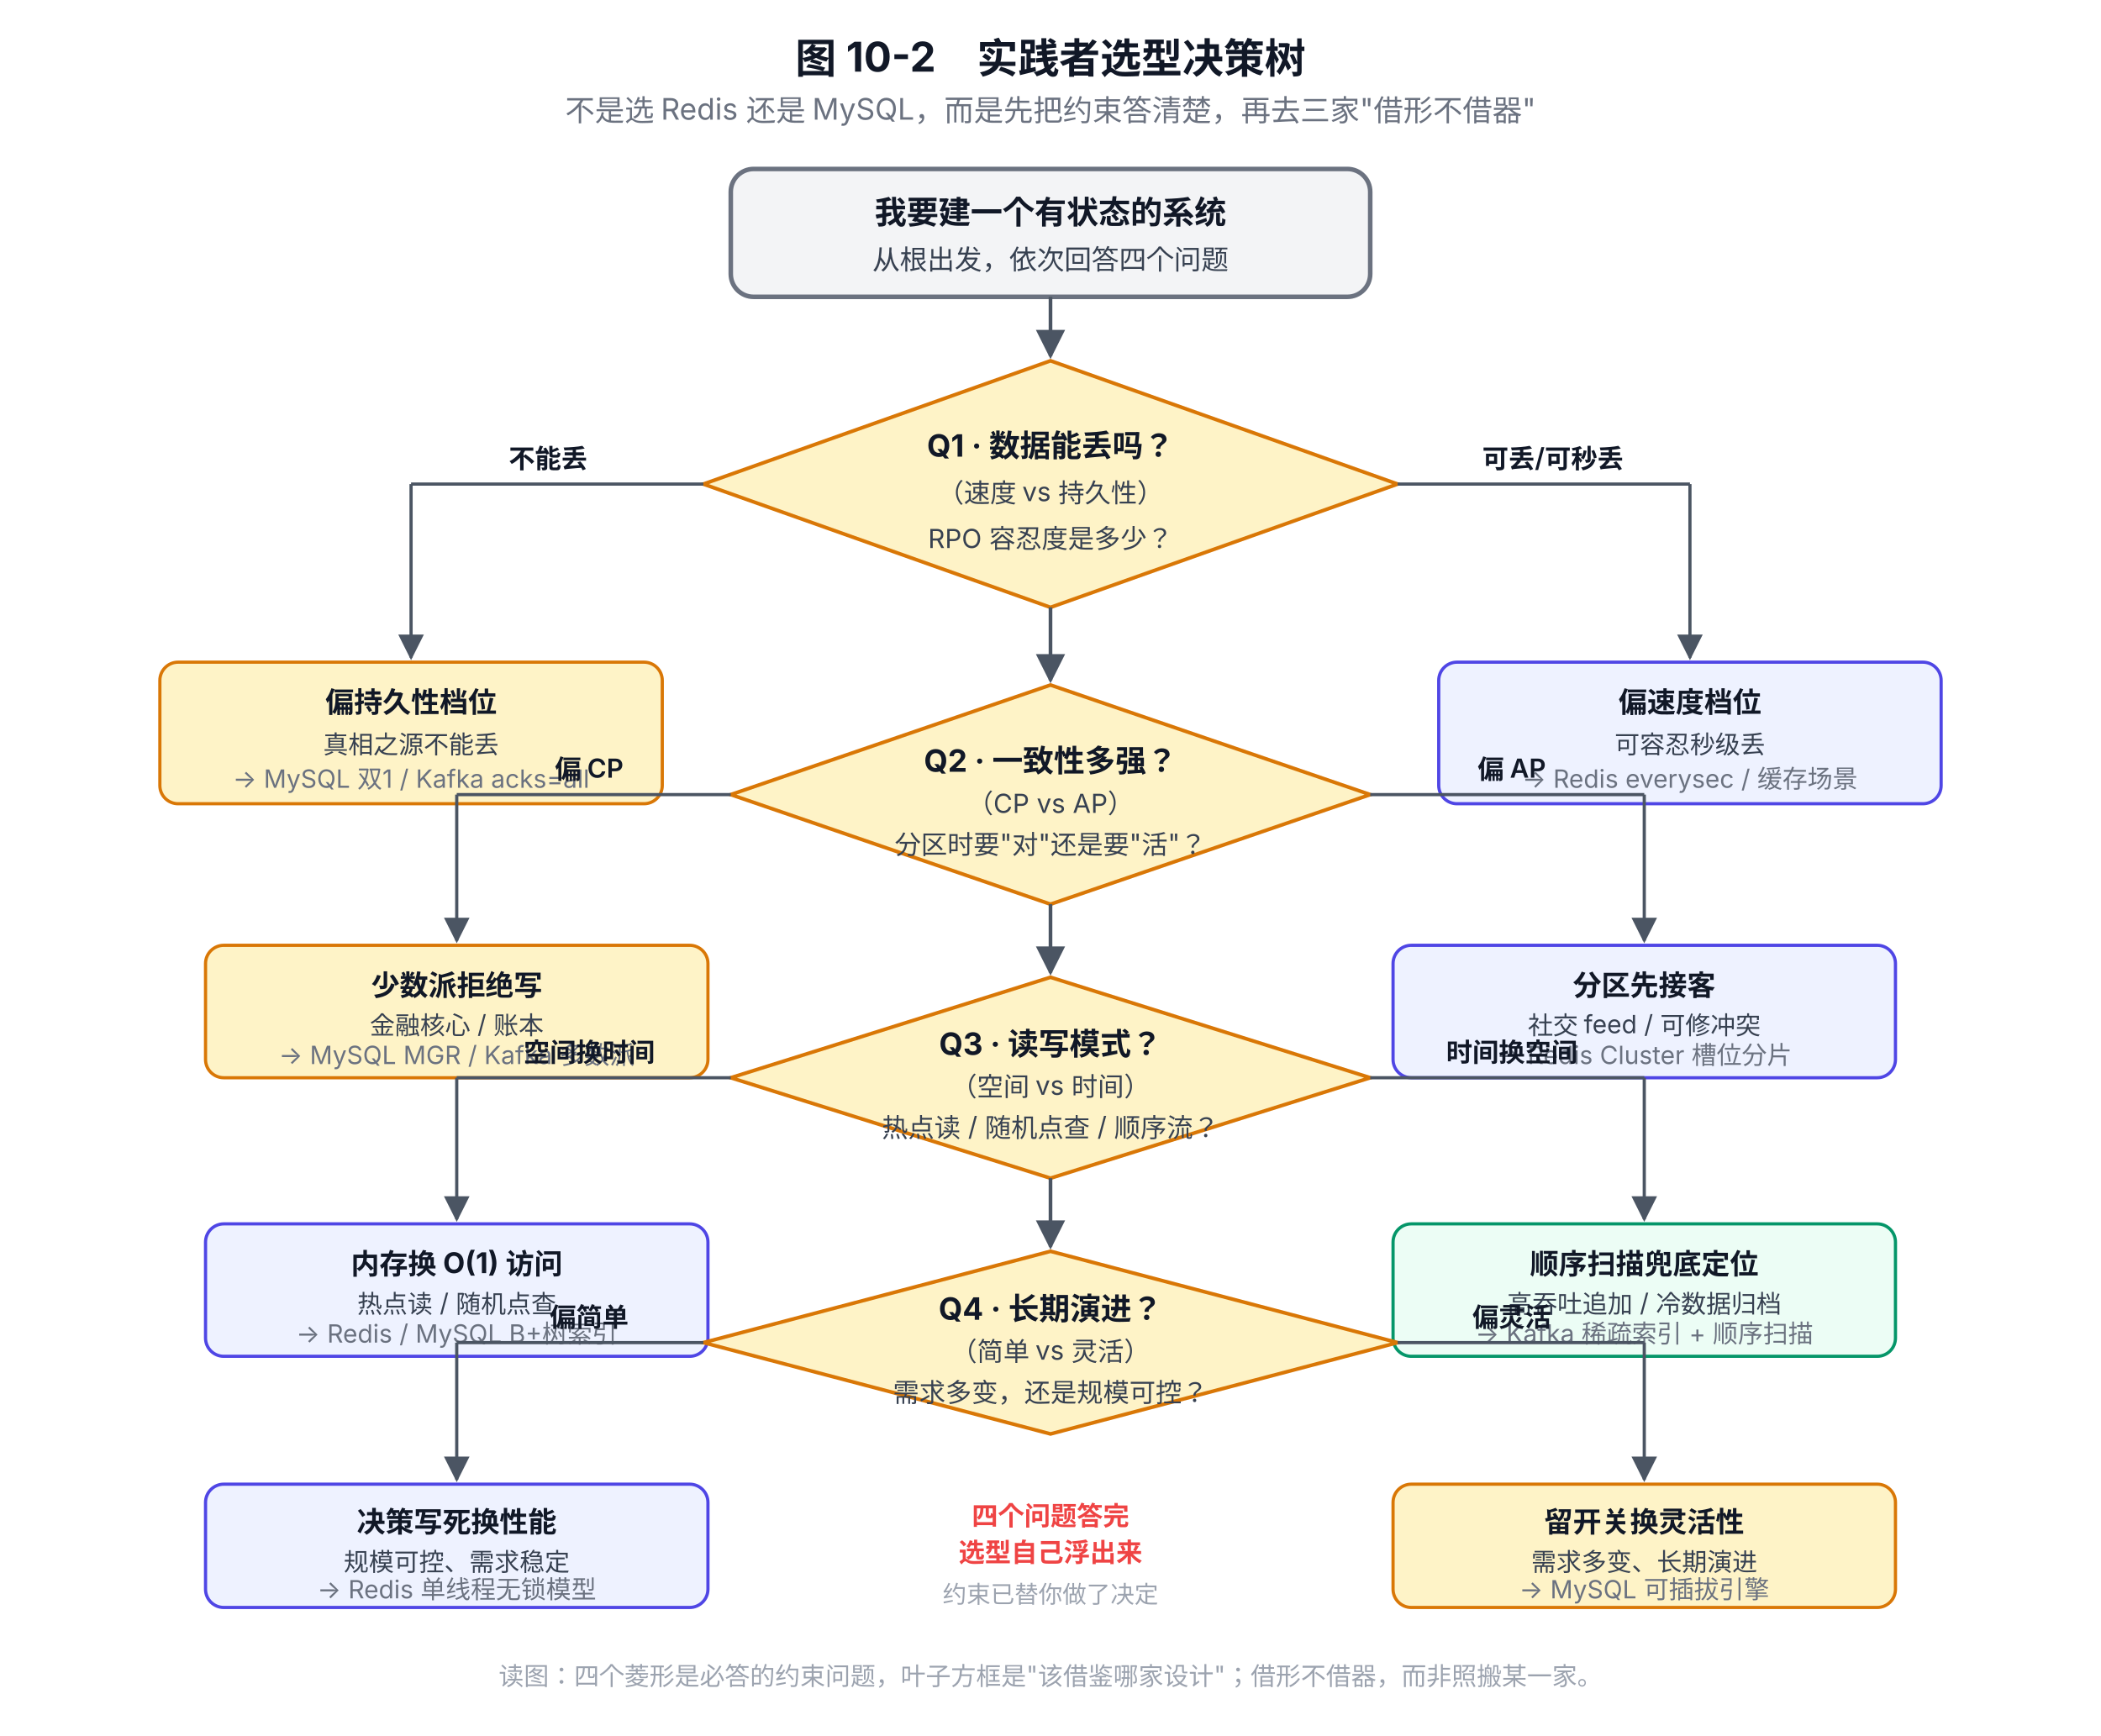
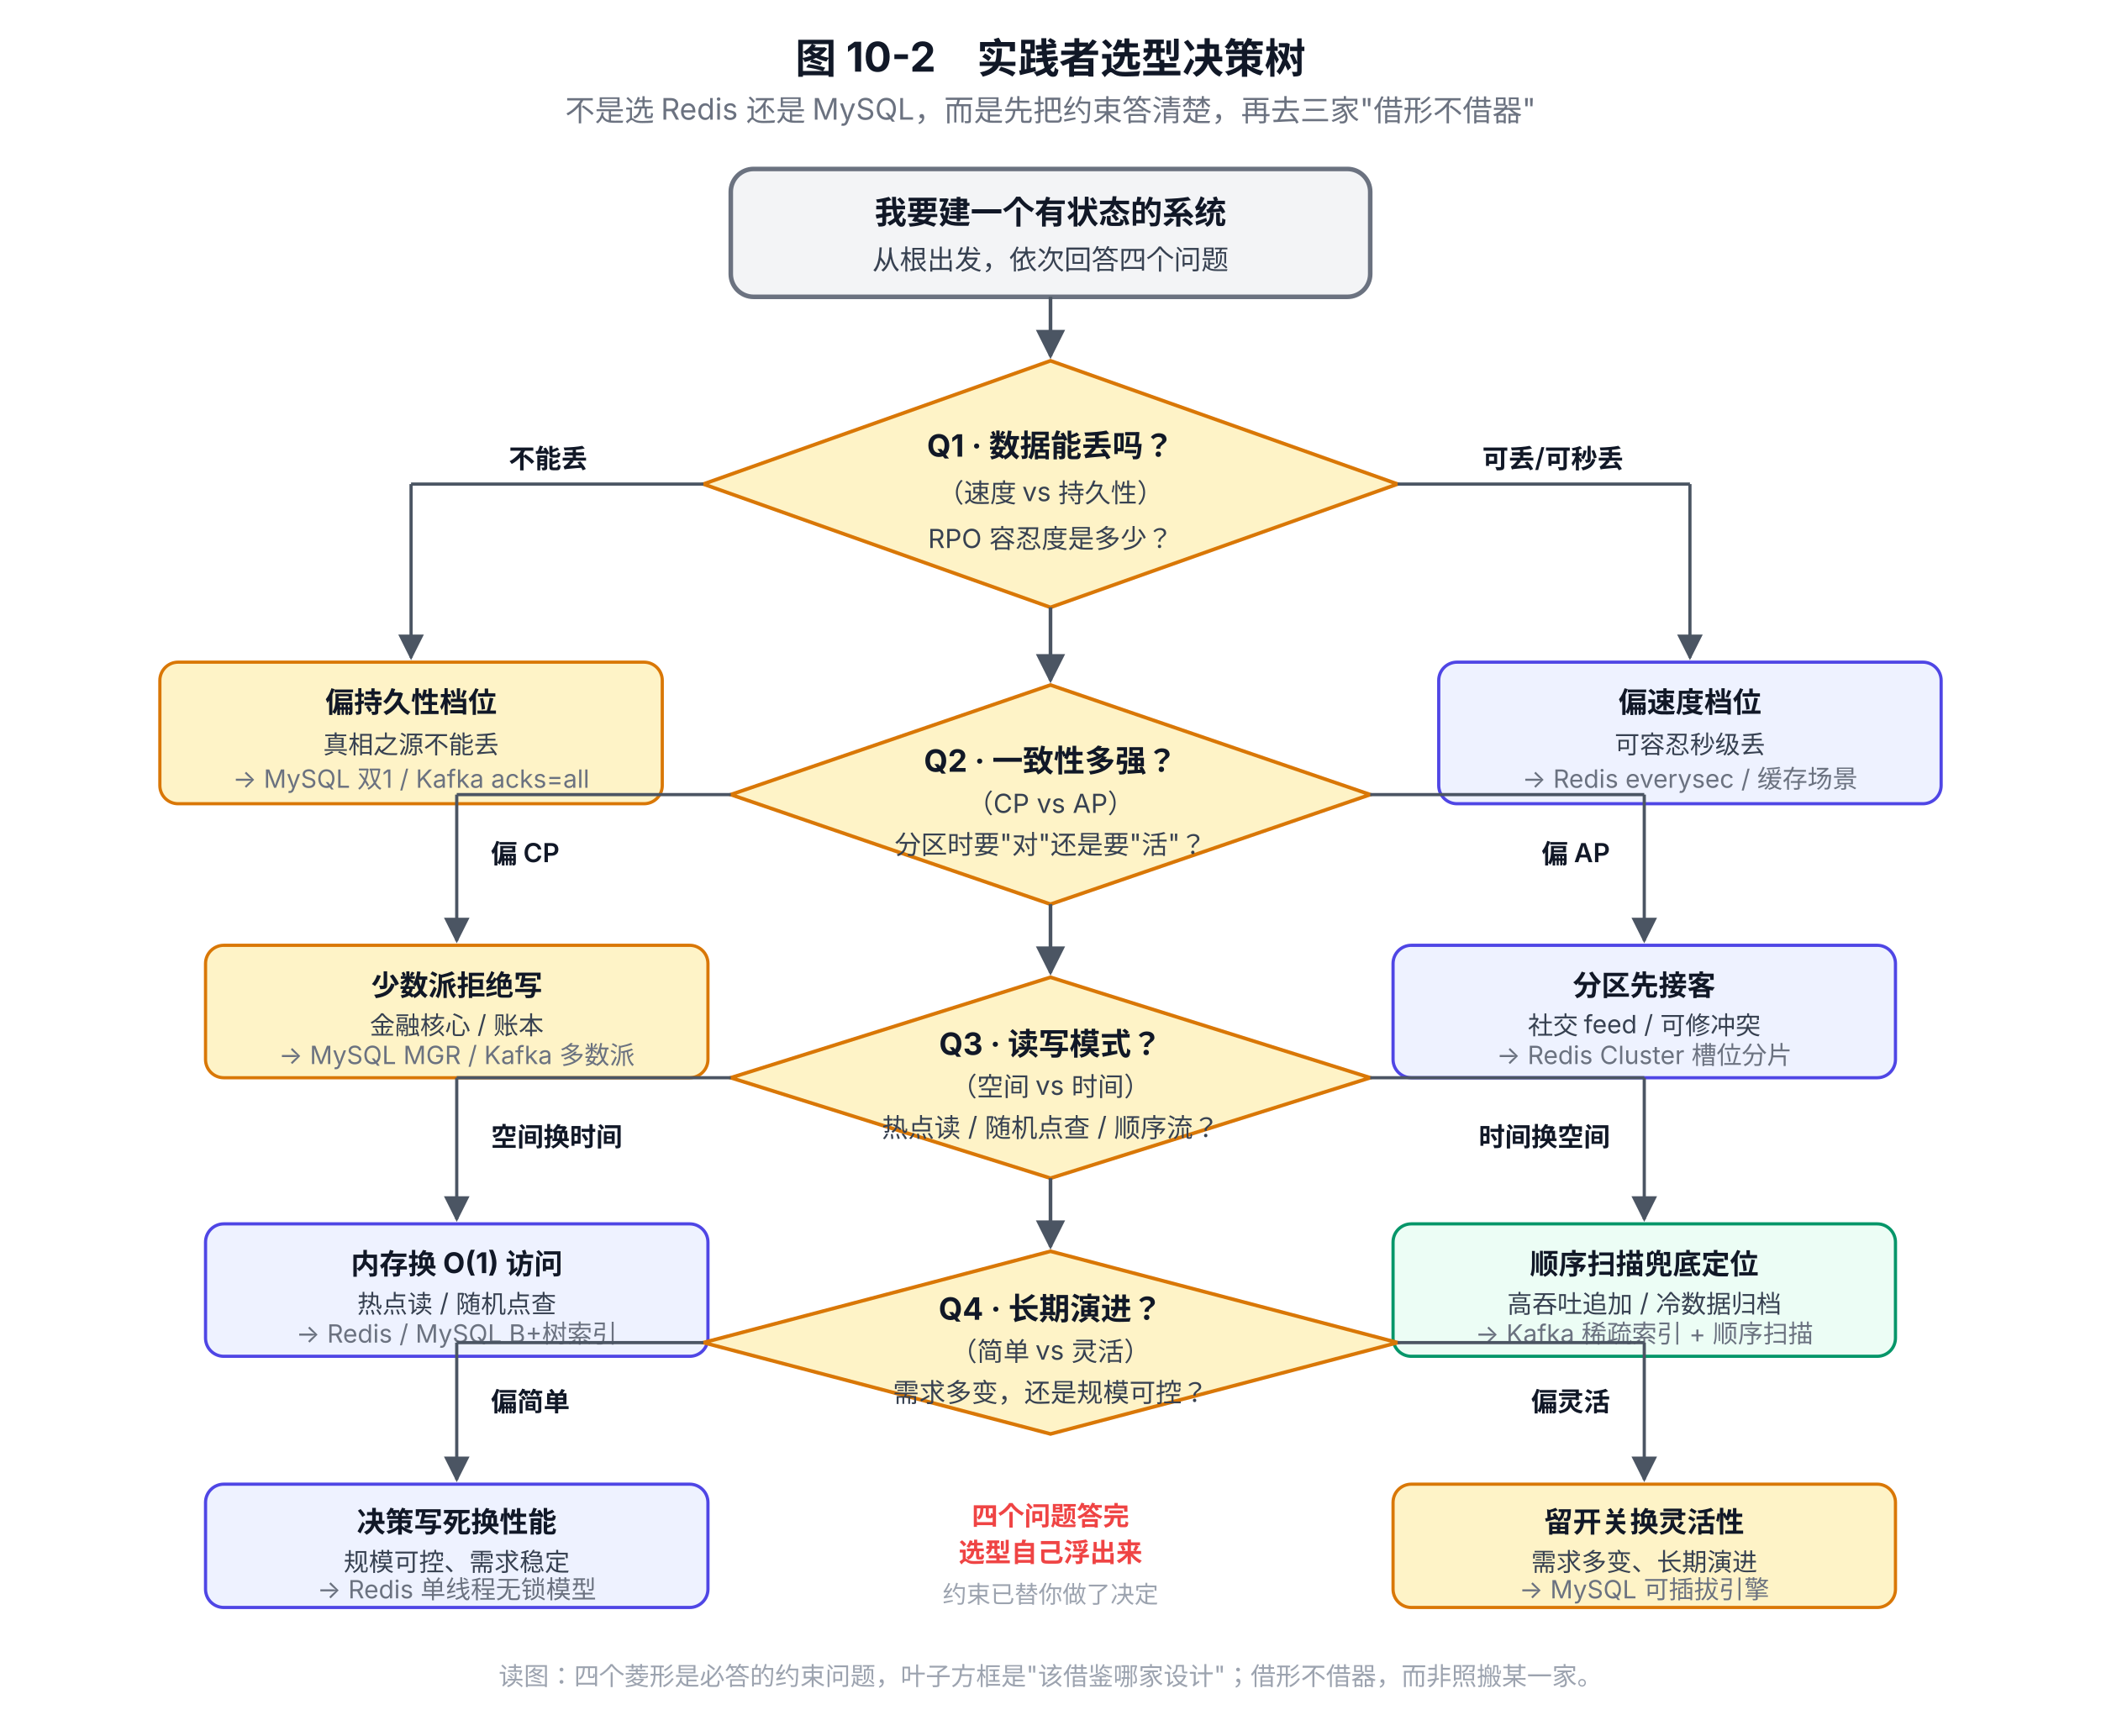
<svg xmlns="http://www.w3.org/2000/svg" viewBox="0 0 920 760" font-family="system-ui, -apple-system, 'PingFang SC', 'Microsoft YaHei', sans-serif">
  <defs>
    <marker id="arrow" viewBox="0 0 10 10" refX="9" refY="5" markerWidth="8" markerHeight="8" orient="auto-start-reverse">
      <path d="M0,0 L10,5 L0,10 z" fill="#4B5563" />
    </marker>
  </defs>
  <text x="460" y="32" text-anchor="middle" font-size="18" font-weight="700" fill="#111827">图 10-2　实践者选型决策树</text>
  <text x="460" y="53" text-anchor="middle" font-size="13" fill="#6B7280">不是选 Redis 还是 MySQL，而是先把约束答清楚，再去三家"借形不借器"</text>
  <rect x="320" y="74" width="280" height="56" rx="10" fill="#F3F4F6" stroke="#6B7280" stroke-width="2" />
  <text x="460" y="98" text-anchor="middle" font-size="14" font-weight="700" fill="#111827">我要建一个有状态的系统</text>
  <text x="460" y="118" text-anchor="middle" font-size="12" fill="#374151">从根出发，依次回答四个问题</text>
  <line x1="460" y1="130" x2="460" y2="156" stroke="#4B5563" stroke-width="1.6" marker-end="url(#arrow)" />
  <polygon points="460,158 612,212 460,266 308,212" fill="#FEF3C7" stroke="#D97706" stroke-width="1.6" />
  <text x="460" y="200" text-anchor="middle" font-size="13.5" font-weight="700" fill="#111827">Q1 · 数据能丢吗？</text>
  <text x="460" y="220" text-anchor="middle" font-size="11.5" fill="#374151">（速度 vs 持久性）</text>
  <text x="460" y="240" text-anchor="middle" font-size="11.5" fill="#374151">RPO 容忍度是多少？</text>
  <line x1="308" y1="212" x2="180" y2="212" stroke="#4B5563" stroke-width="1.4" />
  <line x1="180" y1="212" x2="180" y2="288" stroke="#4B5563" stroke-width="1.4" marker-end="url(#arrow)" />
  <text x="240" y="205" text-anchor="middle" font-size="11.5" font-weight="600" fill="#111827">不能丢</text>
  <line x1="612" y1="212" x2="740" y2="212" stroke="#4B5563" stroke-width="1.4" />
  <line x1="740" y1="212" x2="740" y2="288" stroke="#4B5563" stroke-width="1.4" marker-end="url(#arrow)" />
  <text x="680" y="205" text-anchor="middle" font-size="11.5" font-weight="600" fill="#111827">可丢/可秒丢</text>
  <rect x="70" y="290" width="220" height="62" rx="8" fill="#FEF3C7" stroke="#D97706" stroke-width="1.4" />
  <text x="180" y="312" text-anchor="middle" font-size="12.5" font-weight="700" fill="#111827">偏持久性档位</text>
  <text x="180" y="330" text-anchor="middle" font-size="11" fill="#374151">真相之源不能丢</text>
  <text x="180" y="345" text-anchor="middle" font-size="11" fill="#6B7280">→ MySQL 双1 / Kafka acks=all</text>
  <rect x="630" y="290" width="220" height="62" rx="8" fill="#EEF2FF" stroke="#4F46E5" stroke-width="1.4" />
  <text x="740" y="312" text-anchor="middle" font-size="12.5" font-weight="700" fill="#111827">偏速度档位</text>
  <text x="740" y="330" text-anchor="middle" font-size="11" fill="#374151">可容忍秒级丢</text>
  <text x="740" y="345" text-anchor="middle" font-size="11" fill="#6B7280">→ Redis everysec / 缓存场景</text>
  <line x1="460" y1="266" x2="460" y2="298" stroke="#4B5563" stroke-width="1.6" marker-end="url(#arrow)" />
  <polygon points="460,300 600,348 460,396 320,348" fill="#FEF3C7" stroke="#D97706" stroke-width="1.6" />
  <text x="460" y="338" text-anchor="middle" font-size="13.5" font-weight="700" fill="#111827">Q2 · 一致性多强？</text>
  <text x="460" y="356" text-anchor="middle" font-size="11.5" fill="#374151">（CP vs AP）</text>
  <text x="460" y="374" text-anchor="middle" font-size="11.5" fill="#374151">分区时要"对"还是要"活"？</text>
  <line x1="320" y1="348" x2="200" y2="348" stroke="#4B5563" stroke-width="1.4" />
  <line x1="200" y1="348" x2="200" y2="412" stroke="#4B5563" stroke-width="1.4" marker-end="url(#arrow)" />
-   <text x="258" y="341" text-anchor="middle" font-size="11.5" font-weight="600" fill="#111827">偏 CP</text>
+   <text x="215" y="378" font-size="11.5" font-weight="600" fill="#111827">偏 CP</text>
  <line x1="600" y1="348" x2="720" y2="348" stroke="#4B5563" stroke-width="1.4" />
  <line x1="720" y1="348" x2="720" y2="412" stroke="#4B5563" stroke-width="1.4" marker-end="url(#arrow)" />
-   <text x="662" y="341" text-anchor="middle" font-size="11.5" font-weight="600" fill="#111827">偏 AP</text>
+   <text x="705" y="378" text-anchor="end" font-size="11.5" font-weight="600" fill="#111827">偏 AP</text>
  <rect x="90" y="414" width="220" height="58" rx="8" fill="#FEF3C7" stroke="#D97706" stroke-width="1.4" />
  <text x="200" y="436" text-anchor="middle" font-size="12.5" font-weight="700" fill="#111827">少数派拒绝写</text>
  <text x="200" y="453" text-anchor="middle" font-size="11" fill="#374151">金融核心 / 账本</text>
  <text x="200" y="466" text-anchor="middle" font-size="11" fill="#6B7280">→ MySQL MGR / Kafka 多数派</text>
  <rect x="610" y="414" width="220" height="58" rx="8" fill="#EEF2FF" stroke="#4F46E5" stroke-width="1.4" />
  <text x="720" y="436" text-anchor="middle" font-size="12.5" font-weight="700" fill="#111827">分区先接客</text>
  <text x="720" y="453" text-anchor="middle" font-size="11" fill="#374151">社交 feed / 可修冲突</text>
  <text x="720" y="466" text-anchor="middle" font-size="11" fill="#6B7280">→ Redis Cluster 槽位分片</text>
  <line x1="460" y1="396" x2="460" y2="426" stroke="#4B5563" stroke-width="1.6" marker-end="url(#arrow)" />
  <polygon points="460,428 600,472 460,516 320,472" fill="#FEF3C7" stroke="#D97706" stroke-width="1.6" />
  <text x="460" y="462" text-anchor="middle" font-size="13.5" font-weight="700" fill="#111827">Q3 · 读写模式？</text>
  <text x="460" y="480" text-anchor="middle" font-size="11.5" fill="#374151">（空间 vs 时间）</text>
  <text x="460" y="498" text-anchor="middle" font-size="11.5" fill="#374151">热点读 / 随机点查 / 顺序流？</text>
  <line x1="320" y1="472" x2="200" y2="472" stroke="#4B5563" stroke-width="1.4" />
  <line x1="200" y1="472" x2="200" y2="534" stroke="#4B5563" stroke-width="1.4" marker-end="url(#arrow)" />
-   <text x="258" y="465" text-anchor="middle" font-size="11.5" font-weight="600" fill="#111827">空间换时间</text>
+   <text x="215" y="502" font-size="11.5" font-weight="600" fill="#111827">空间换时间</text>
  <line x1="600" y1="472" x2="720" y2="472" stroke="#4B5563" stroke-width="1.4" />
  <line x1="720" y1="472" x2="720" y2="534" stroke="#4B5563" stroke-width="1.4" marker-end="url(#arrow)" />
-   <text x="662" y="465" text-anchor="middle" font-size="11.5" font-weight="600" fill="#111827">时间换空间</text>
+   <text x="705" y="502" text-anchor="end" font-size="11.5" font-weight="600" fill="#111827">时间换空间</text>
  <rect x="90" y="536" width="220" height="58" rx="8" fill="#EEF2FF" stroke="#4F46E5" stroke-width="1.4" />
  <text x="200" y="558" text-anchor="middle" font-size="12.5" font-weight="700" fill="#111827">内存换 O(1) 访问</text>
  <text x="200" y="575" text-anchor="middle" font-size="11" fill="#374151">热点读 / 随机点查</text>
  <text x="200" y="588" text-anchor="middle" font-size="11" fill="#6B7280">→ Redis / MySQL B+树索引</text>
  <rect x="610" y="536" width="220" height="58" rx="8" fill="#ECFDF5" stroke="#059669" stroke-width="1.4" />
  <text x="720" y="558" text-anchor="middle" font-size="12.5" font-weight="700" fill="#111827">顺序扫描兜底定位</text>
  <text x="720" y="575" text-anchor="middle" font-size="11" fill="#374151">高吞吐追加 / 冷数据归档</text>
  <text x="720" y="588" text-anchor="middle" font-size="11" fill="#6B7280">→ Kafka 稀疏索引 + 顺序扫描</text>
  <line x1="460" y1="516" x2="460" y2="546" stroke="#4B5563" stroke-width="1.6" marker-end="url(#arrow)" />
  <polygon points="460,548 612,588 460,628 308,588" fill="#FEF3C7" stroke="#D97706" stroke-width="1.6" />
  <text x="460" y="578" text-anchor="middle" font-size="13.5" font-weight="700" fill="#111827">Q4 · 长期演进？</text>
  <text x="460" y="596" text-anchor="middle" font-size="11.5" fill="#374151">（简单 vs 灵活）</text>
  <text x="460" y="614" text-anchor="middle" font-size="11.5" fill="#374151">需求多变，还是规模可控？</text>
  <line x1="308" y1="588" x2="200" y2="588" stroke="#4B5563" stroke-width="1.4" />
  <line x1="200" y1="588" x2="200" y2="648" stroke="#4B5563" stroke-width="1.4" marker-end="url(#arrow)" />
-   <text x="258" y="581" text-anchor="middle" font-size="11.5" font-weight="600" fill="#111827">偏简单</text>
+   <text x="215" y="618" font-size="11.5" font-weight="600" fill="#111827">偏简单</text>
  <line x1="612" y1="588" x2="720" y2="588" stroke="#4B5563" stroke-width="1.4" />
  <line x1="720" y1="588" x2="720" y2="648" stroke="#4B5563" stroke-width="1.4" marker-end="url(#arrow)" />
-   <text x="662" y="581" text-anchor="middle" font-size="11.5" font-weight="600" fill="#111827">偏灵活</text>
+   <text x="705" y="618" text-anchor="end" font-size="11.5" font-weight="600" fill="#111827">偏灵活</text>
  <rect x="90" y="650" width="220" height="54" rx="8" fill="#EEF2FF" stroke="#4F46E5" stroke-width="1.4" />
  <text x="200" y="671" text-anchor="middle" font-size="12.5" font-weight="700" fill="#111827">决策写死换性能</text>
  <text x="200" y="688" text-anchor="middle" font-size="11" fill="#374151">规模可控、需求稳定</text>
  <text x="200" y="700" text-anchor="middle" font-size="11" fill="#6B7280">→ Redis 单线程无锁模型</text>
  <rect x="610" y="650" width="220" height="54" rx="8" fill="#FEF3C7" stroke="#D97706" stroke-width="1.4" />
  <text x="720" y="671" text-anchor="middle" font-size="12.5" font-weight="700" fill="#111827">留开关换灵活性</text>
  <text x="720" y="688" text-anchor="middle" font-size="11" fill="#374151">需求多变、长期演进</text>
  <text x="720" y="700" text-anchor="middle" font-size="11" fill="#6B7280">→ MySQL 可插拔引擎</text>
  <text x="460" y="668" text-anchor="middle" font-size="11.5" font-weight="600" fill="#EF4444">四个问题答完</text>
  <text x="460" y="684" text-anchor="middle" font-size="11.5" font-weight="600" fill="#EF4444">选型自己浮出来</text>
  <text x="460" y="702" text-anchor="middle" font-size="10.5" fill="#9CA3AF">约束已替你做了决定</text>
  <text x="460" y="738" text-anchor="middle" font-size="11" fill="#9CA3AF">读图：四个菱形是必答的约束问题，叶子方框是"该借鉴哪家设计"；借形不借器，而非照搬某一家。</text>
</svg>
